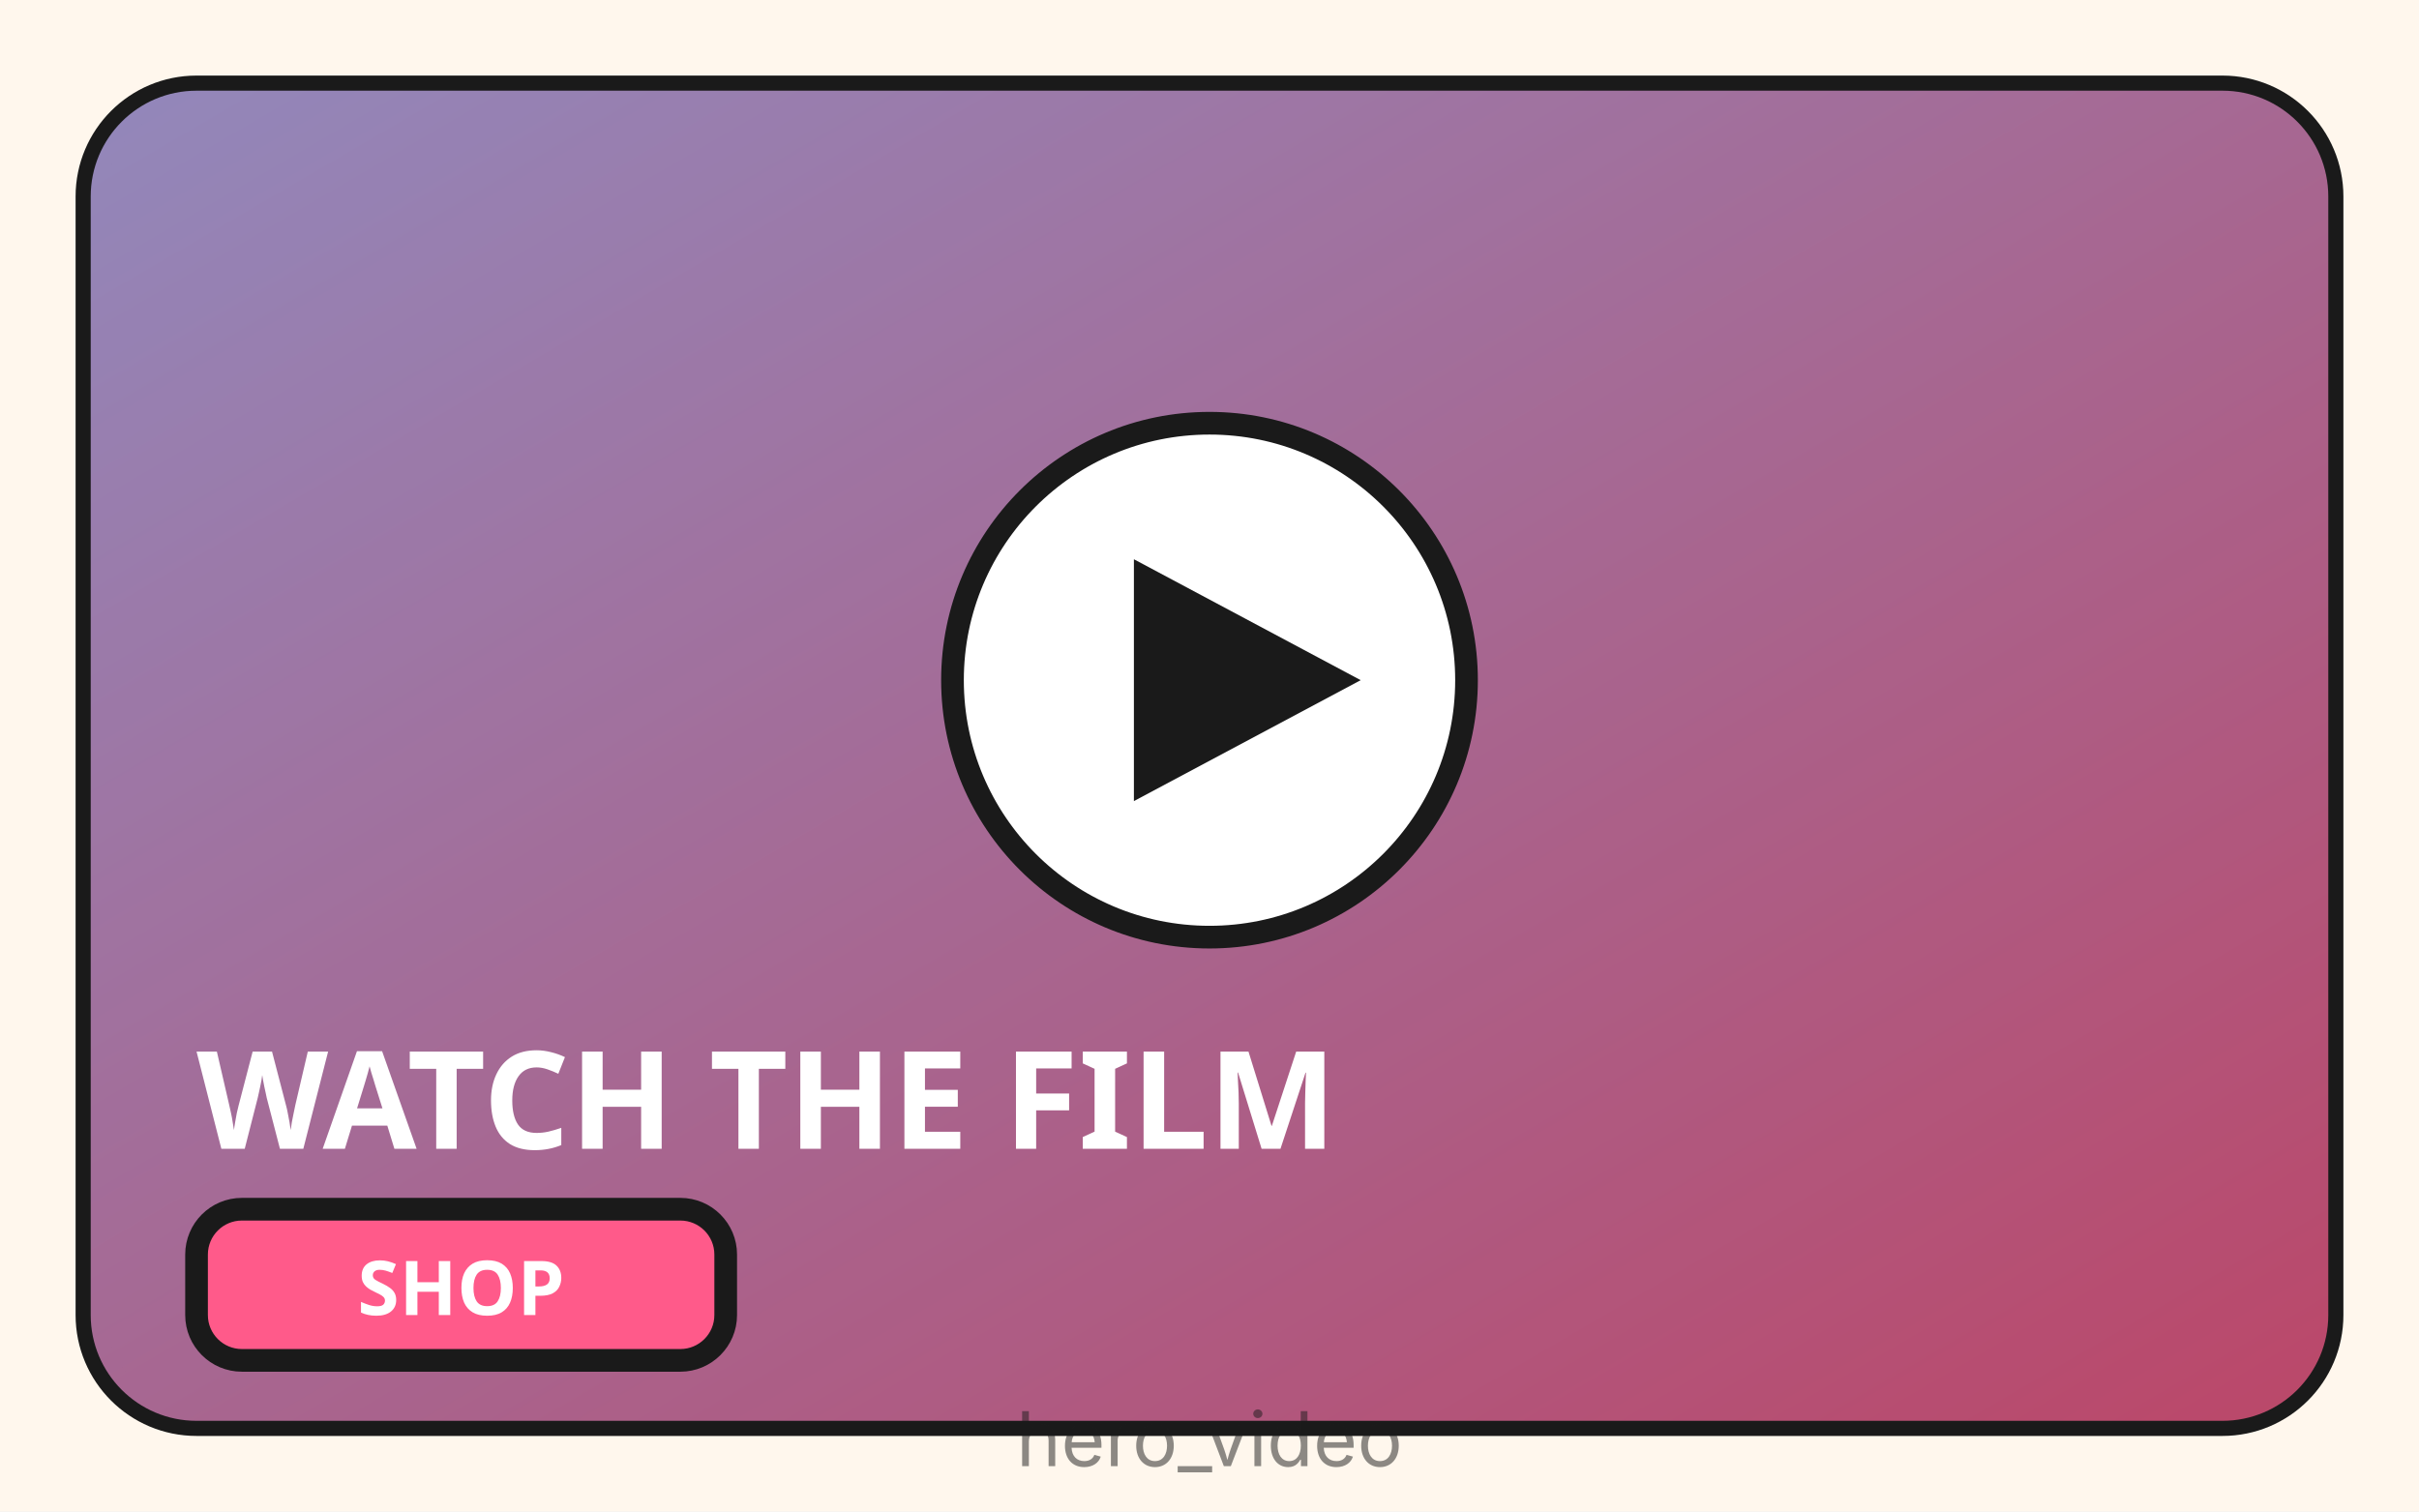
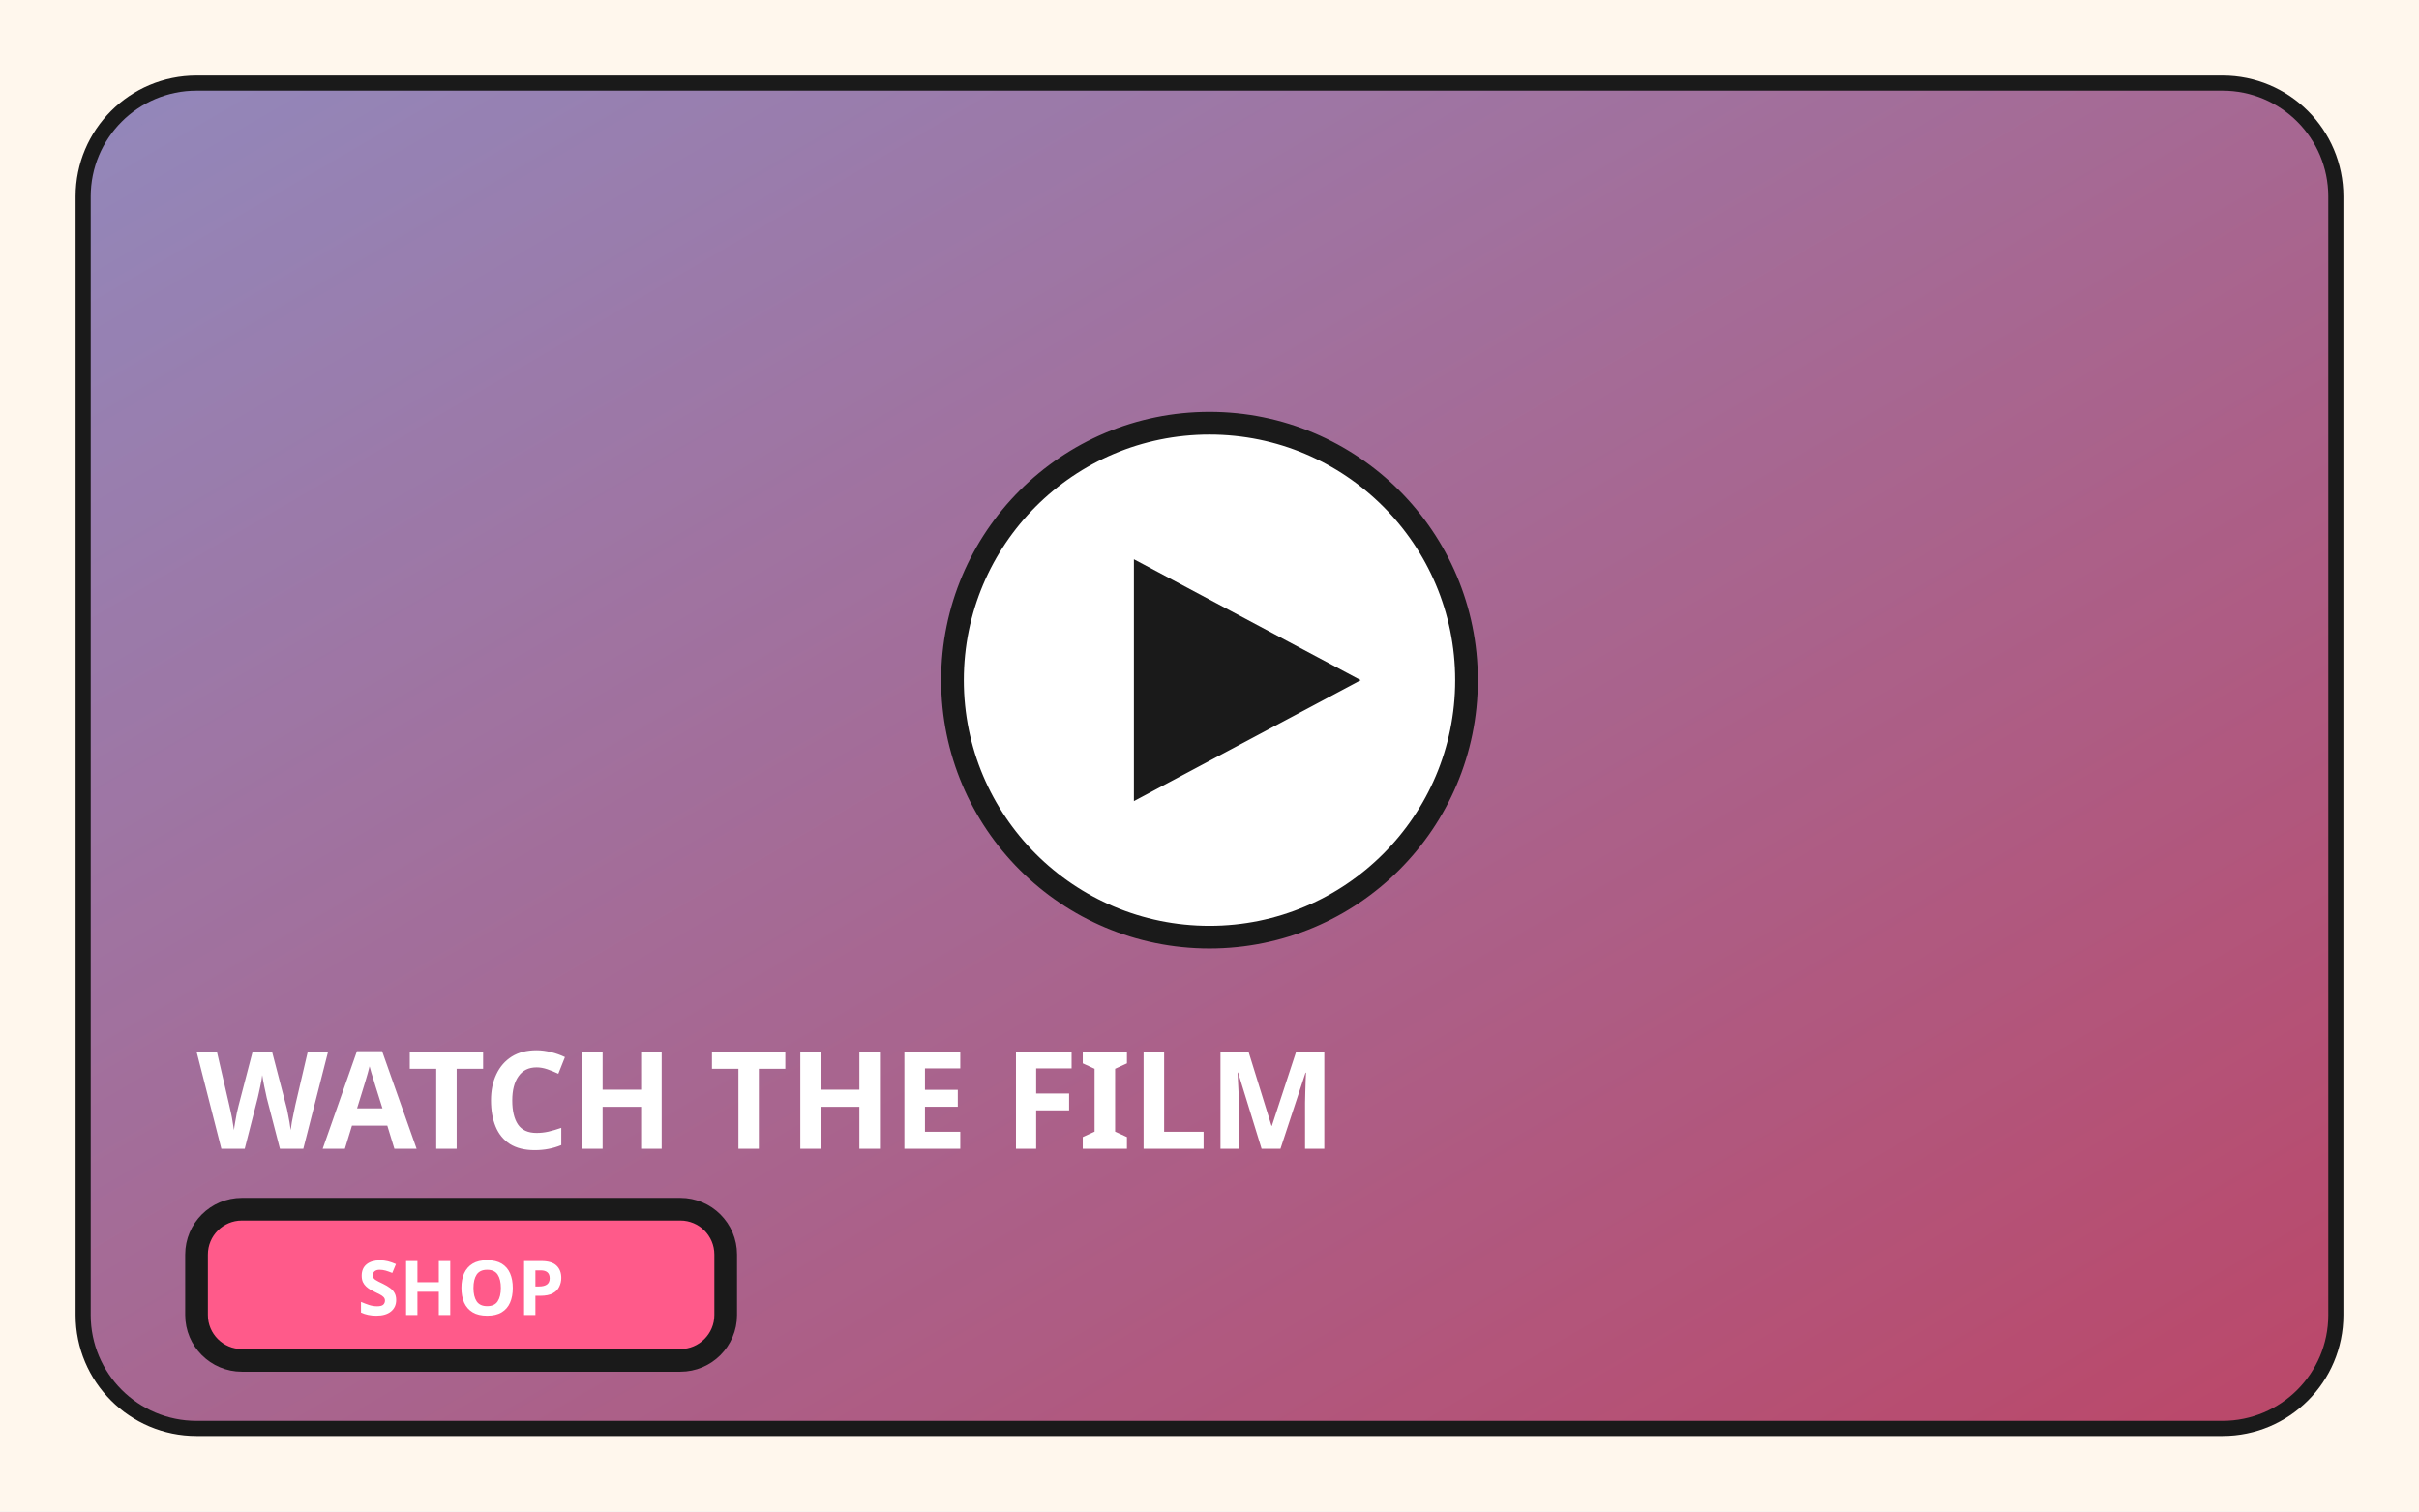
<svg xmlns="http://www.w3.org/2000/svg" viewBox="0 0 320 200" width="320" height="200">
  <rect width="320" height="200" fill="#fff7ed" />
  <g transform="translate(12 12)">
    <rect width="296" height="176" rx="14" fill="#1a1a1a" stroke="#1a1a1a" stroke-width="4" />
    <rect width="296" height="176" rx="14" fill="url(#g1)" opacity="0.7" />
    <defs>
      <linearGradient id="g1" x1="0" y1="0" x2="1" y2="1">
        <stop offset="0" stop-color="#c5b6ff" />
        <stop offset="1" stop-color="#ff5a8a" />
      </linearGradient>
    </defs>
    <circle cx="148" cy="78" r="34" fill="#fff" stroke="#1a1a1a" stroke-width="3" />
    <polygon points="138,62 138,94 168,78" fill="#1a1a1a" />
    <text x="14" y="140" font-family="Impact, sans-serif" font-weight="900" font-size="18" fill="#fff">WATCH THE FILM</text>
    <rect x="14" y="148" width="70" height="20" rx="6" fill="#ff5a8a" stroke="#1a1a1a" stroke-width="3" />
    <text x="49" y="162" text-anchor="middle" font-family="Impact, sans-serif" font-weight="900" font-size="10" fill="#fff">SHOP</text>
  </g>
-   <text x="160" y="194" text-anchor="middle" font-family="Inter, sans-serif" font-size="10" fill="#1a1a1a" opacity="0.5">hero_video</text>
</svg>
